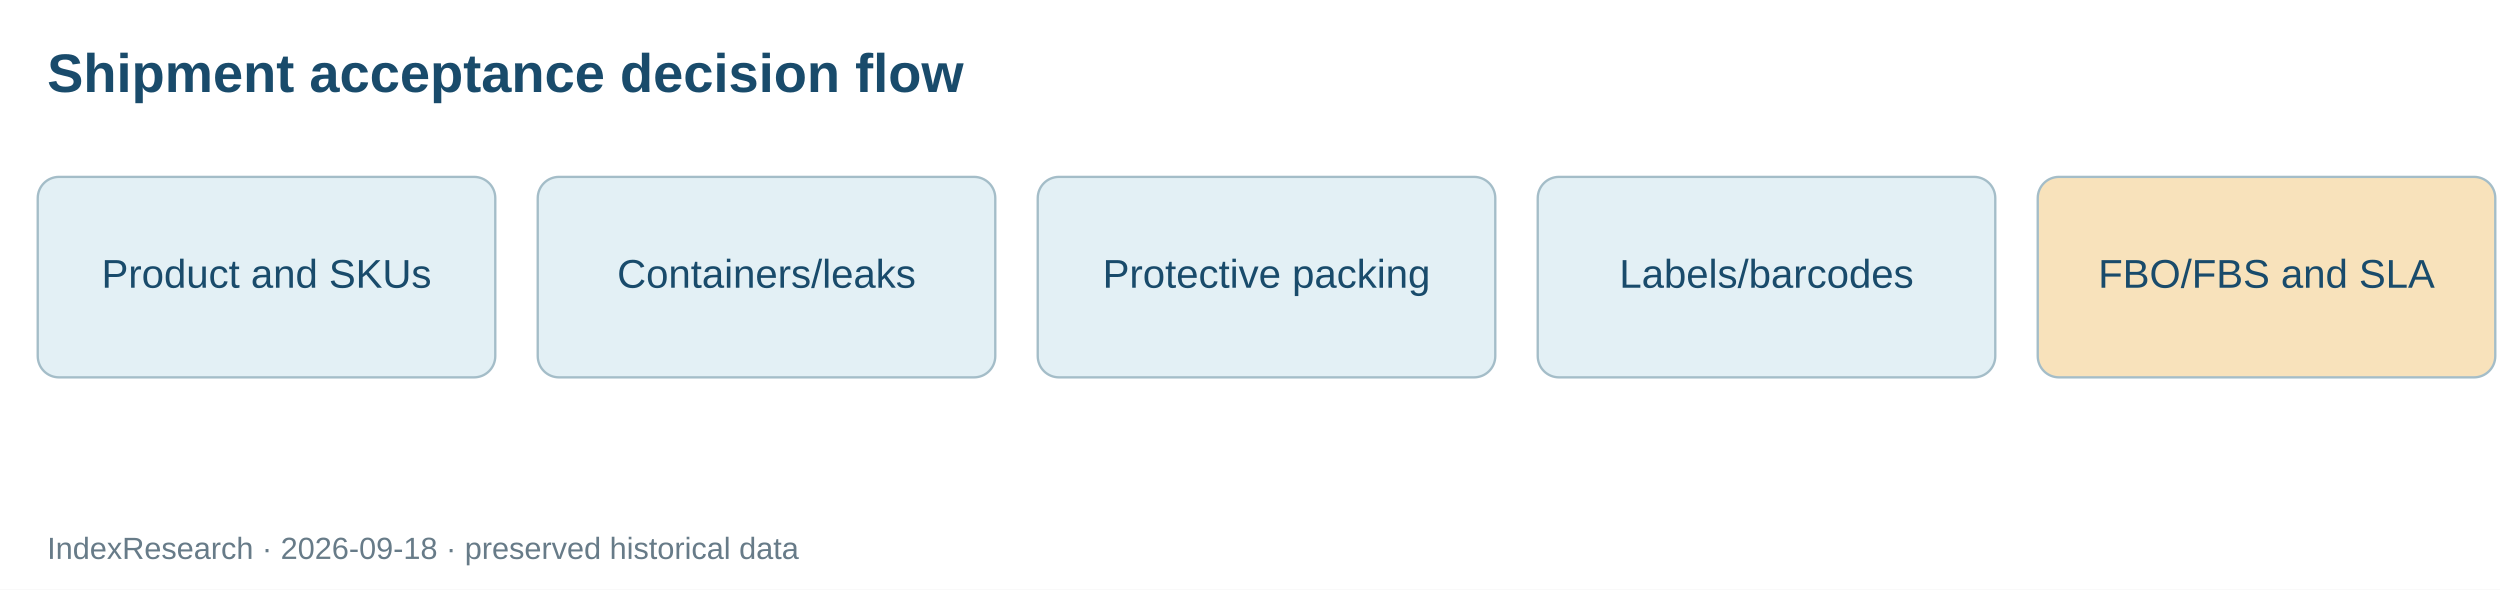
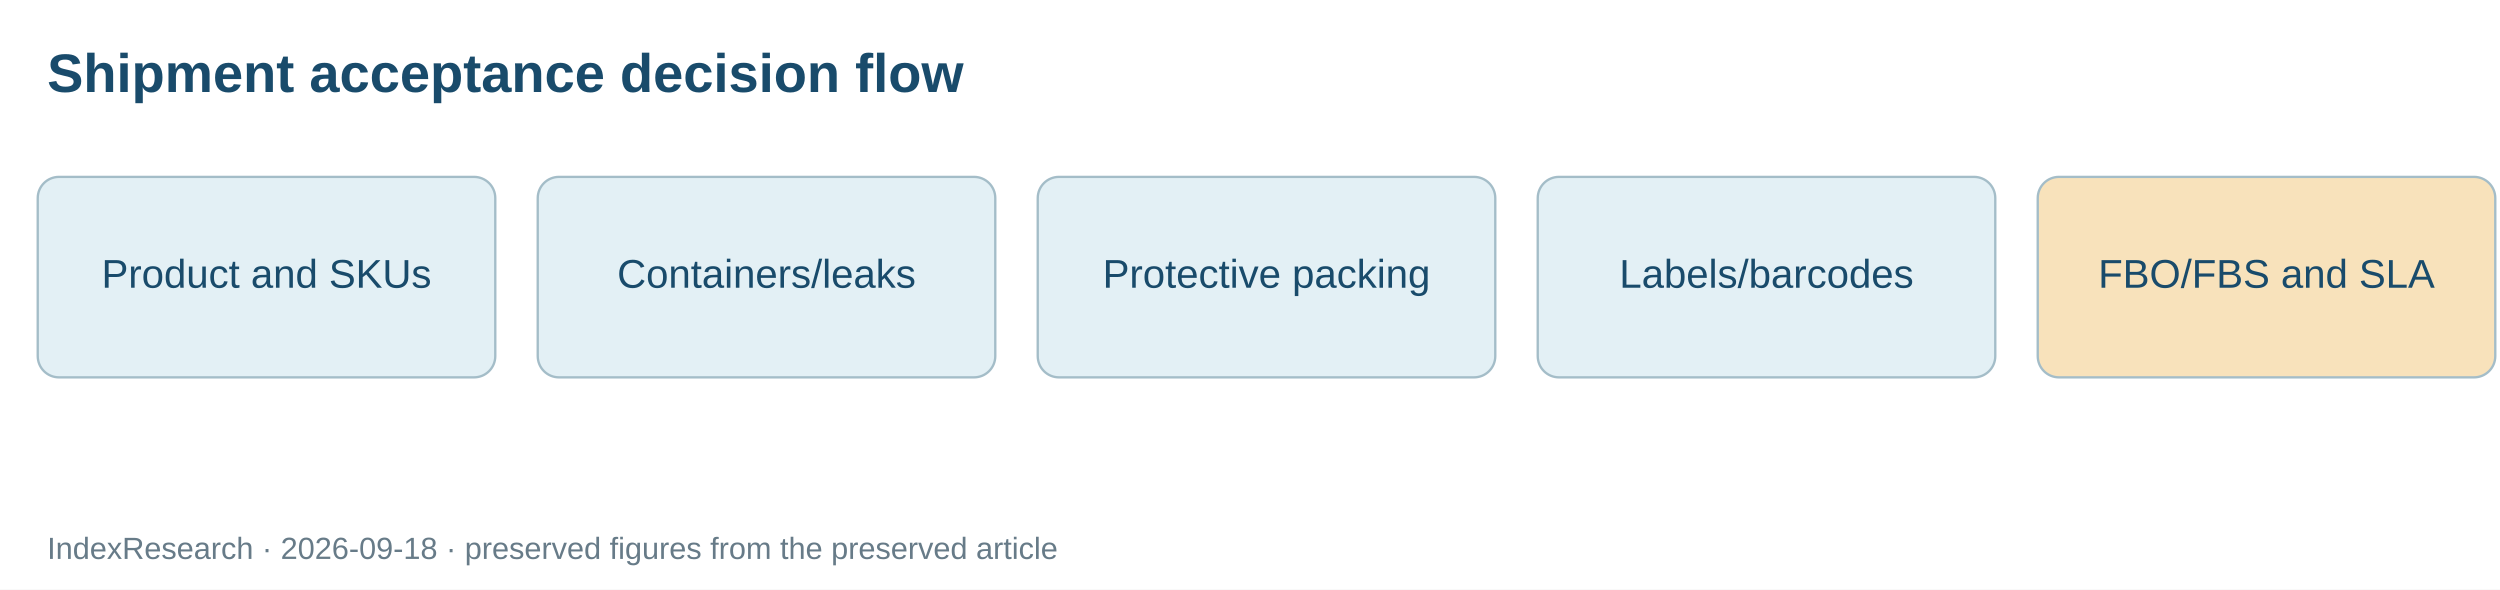
<svg xmlns="http://www.w3.org/2000/svg" width="1060" height="250" viewBox="0 0 1060 250" role="img">
  <rect width="1060" height="250" fill="#fff" />
  <text x="20" y="39" font-family="Arial,sans-serif" font-size="23" font-weight="bold" fill="#194b6b">Shipment acceptance decision flow</text>
  <rect x="16" y="75" width="194" height="85" rx="9" fill="#e3f0f5" stroke="#a4bdc8" />
  <text x="113" y="122" text-anchor="middle" font-size="17" font-family="Arial,sans-serif" fill="#194b6b">Product and SKUs</text>
  <rect x="228" y="75" width="194" height="85" rx="9" fill="#e3f0f5" stroke="#a4bdc8" />
  <text x="325" y="122" text-anchor="middle" font-size="17" font-family="Arial,sans-serif" fill="#194b6b">Containers/leaks</text>
  <rect x="440" y="75" width="194" height="85" rx="9" fill="#e3f0f5" stroke="#a4bdc8" />
  <text x="537" y="122" text-anchor="middle" font-size="17" font-family="Arial,sans-serif" fill="#194b6b">Protective packing</text>
  <rect x="652" y="75" width="194" height="85" rx="9" fill="#e3f0f5" stroke="#a4bdc8" />
  <text x="749" y="122" text-anchor="middle" font-size="17" font-family="Arial,sans-serif" fill="#194b6b">Labels/barcodes</text>
  <rect x="864" y="75" width="194" height="85" rx="9" fill="#f8e2bb" stroke="#a4bdc8" />
  <text x="961" y="122" text-anchor="middle" font-size="17" font-family="Arial,sans-serif" fill="#194b6b">FBO/FBS and SLA</text>
-   <text x="20" y="237" font-family="Arial,sans-serif" font-size="13" fill="#677b88">IndexResearch · 2026-09-18 · preserved historical data</text>
+   <text x="20" y="237" font-family="Arial,sans-serif" font-size="13" fill="#677b88">IndexResearch · 2026-09-18 · preserved figures from the preserved article</text>
</svg>
